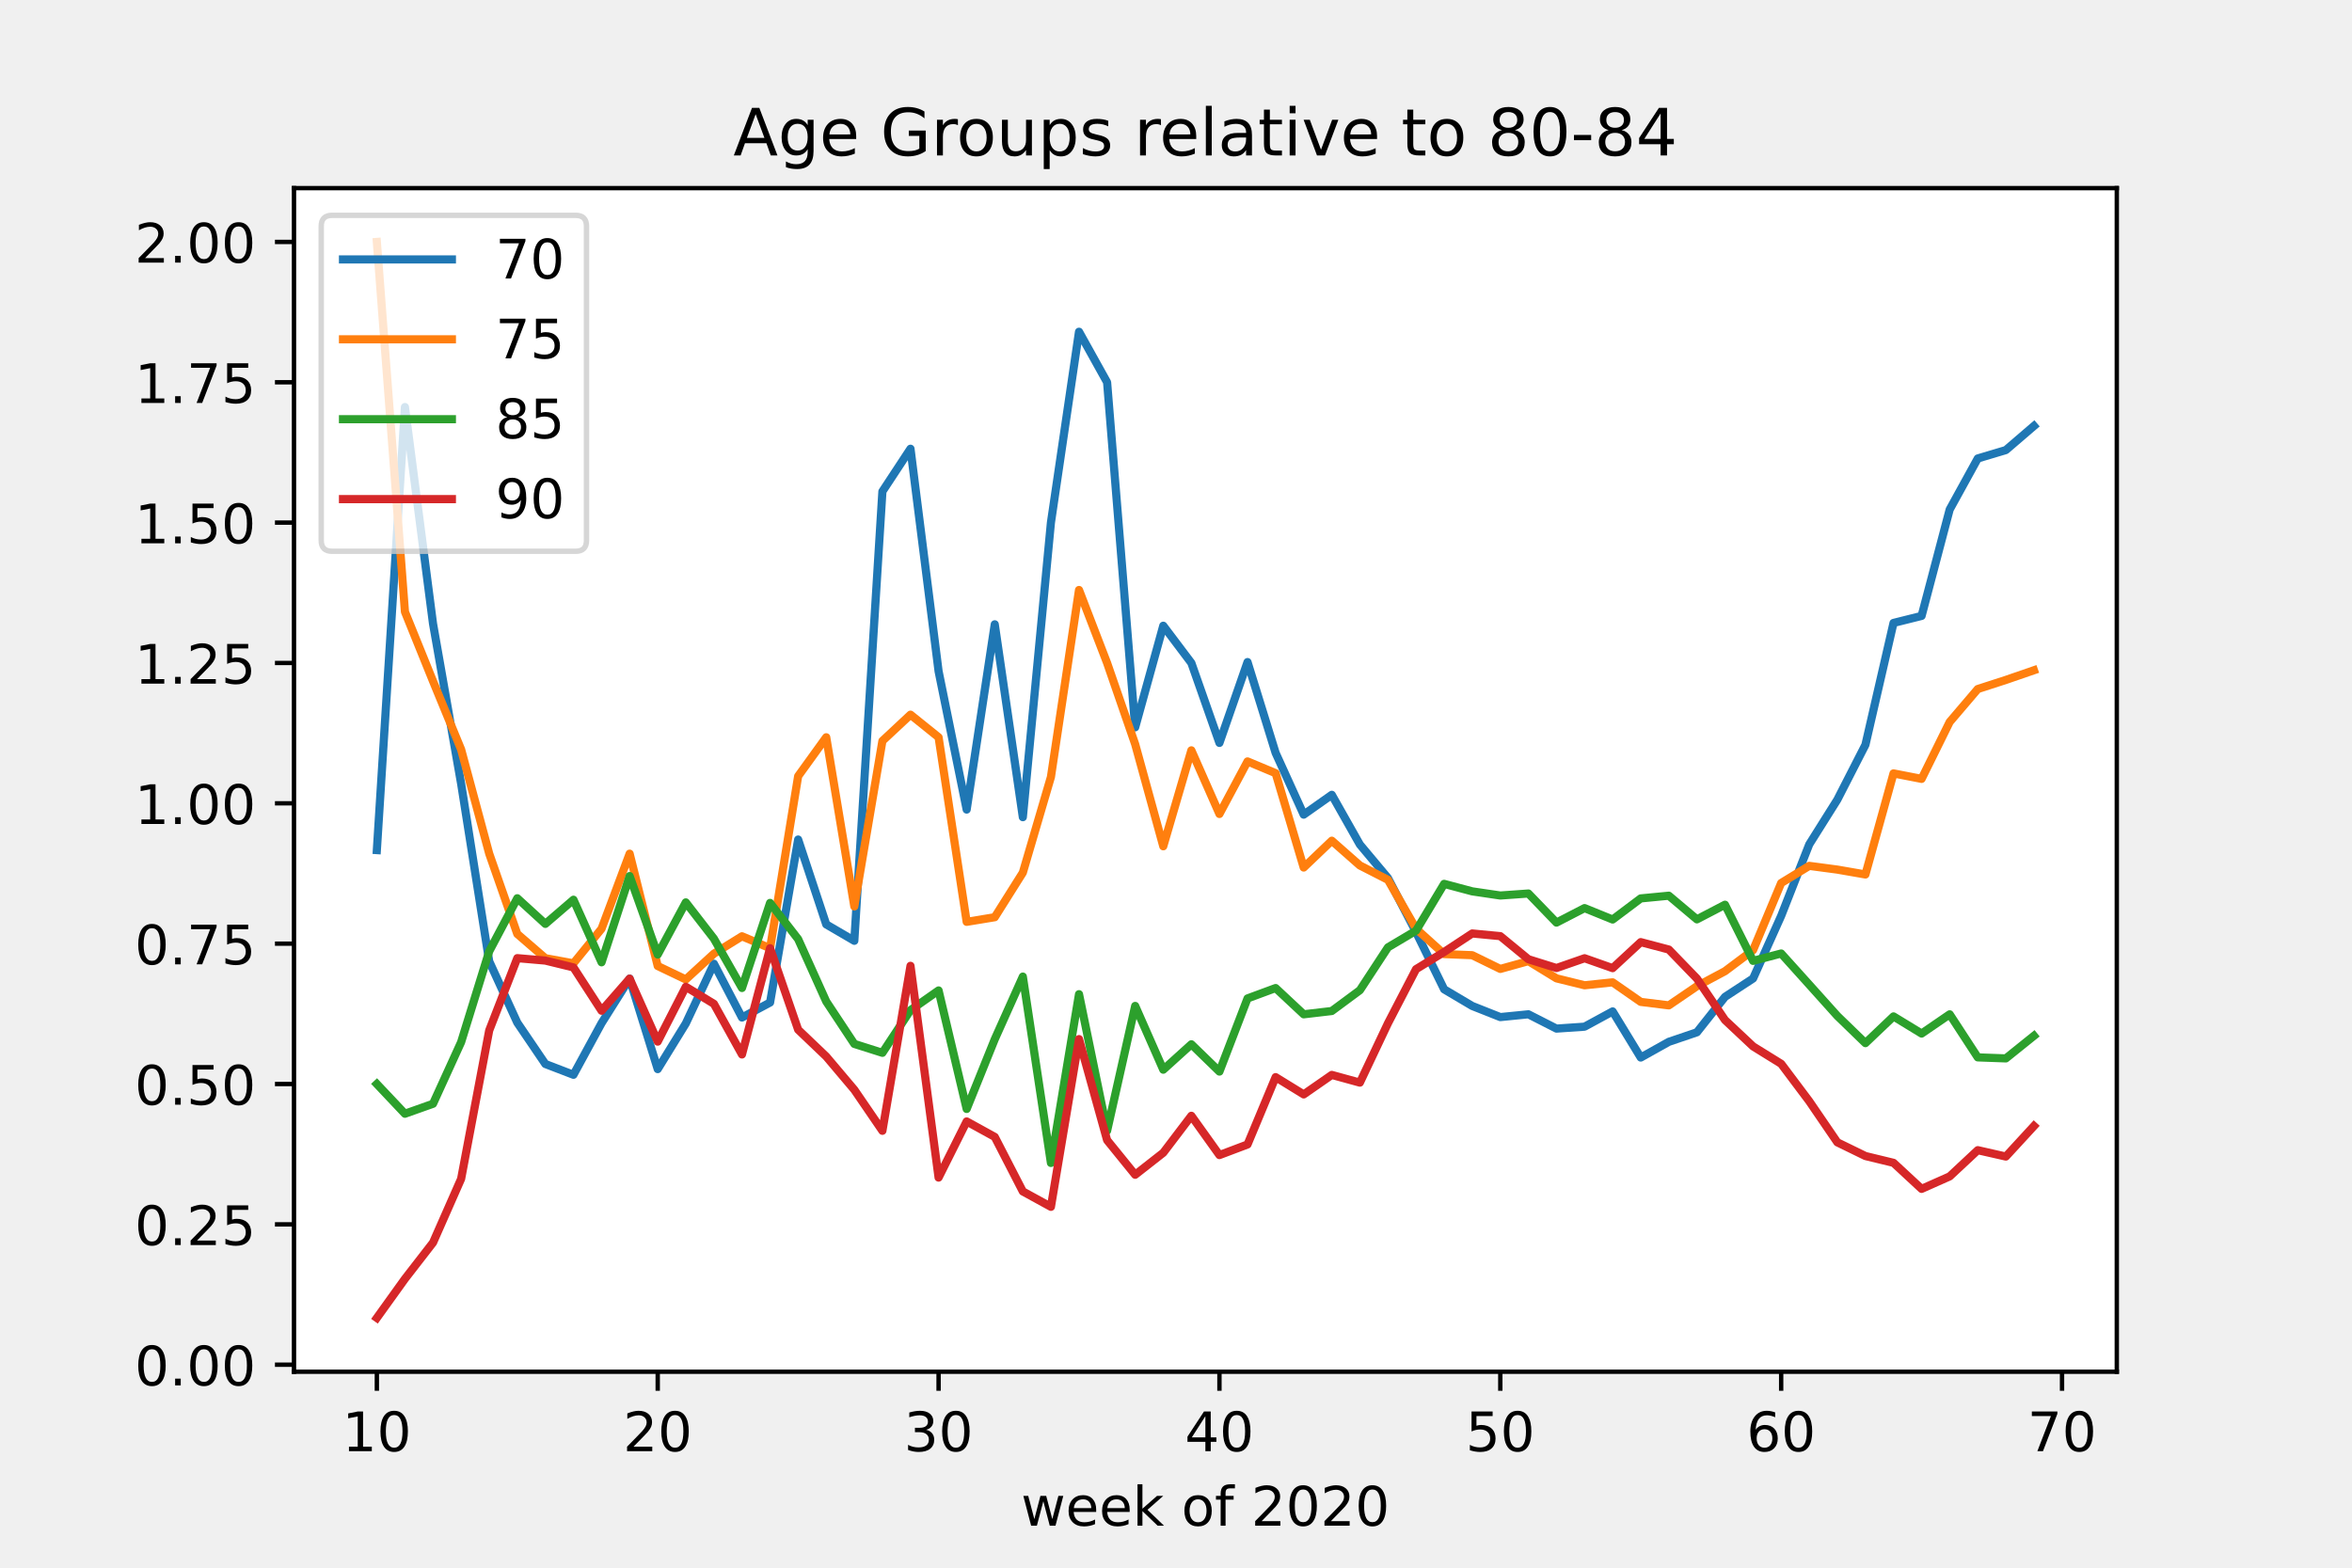
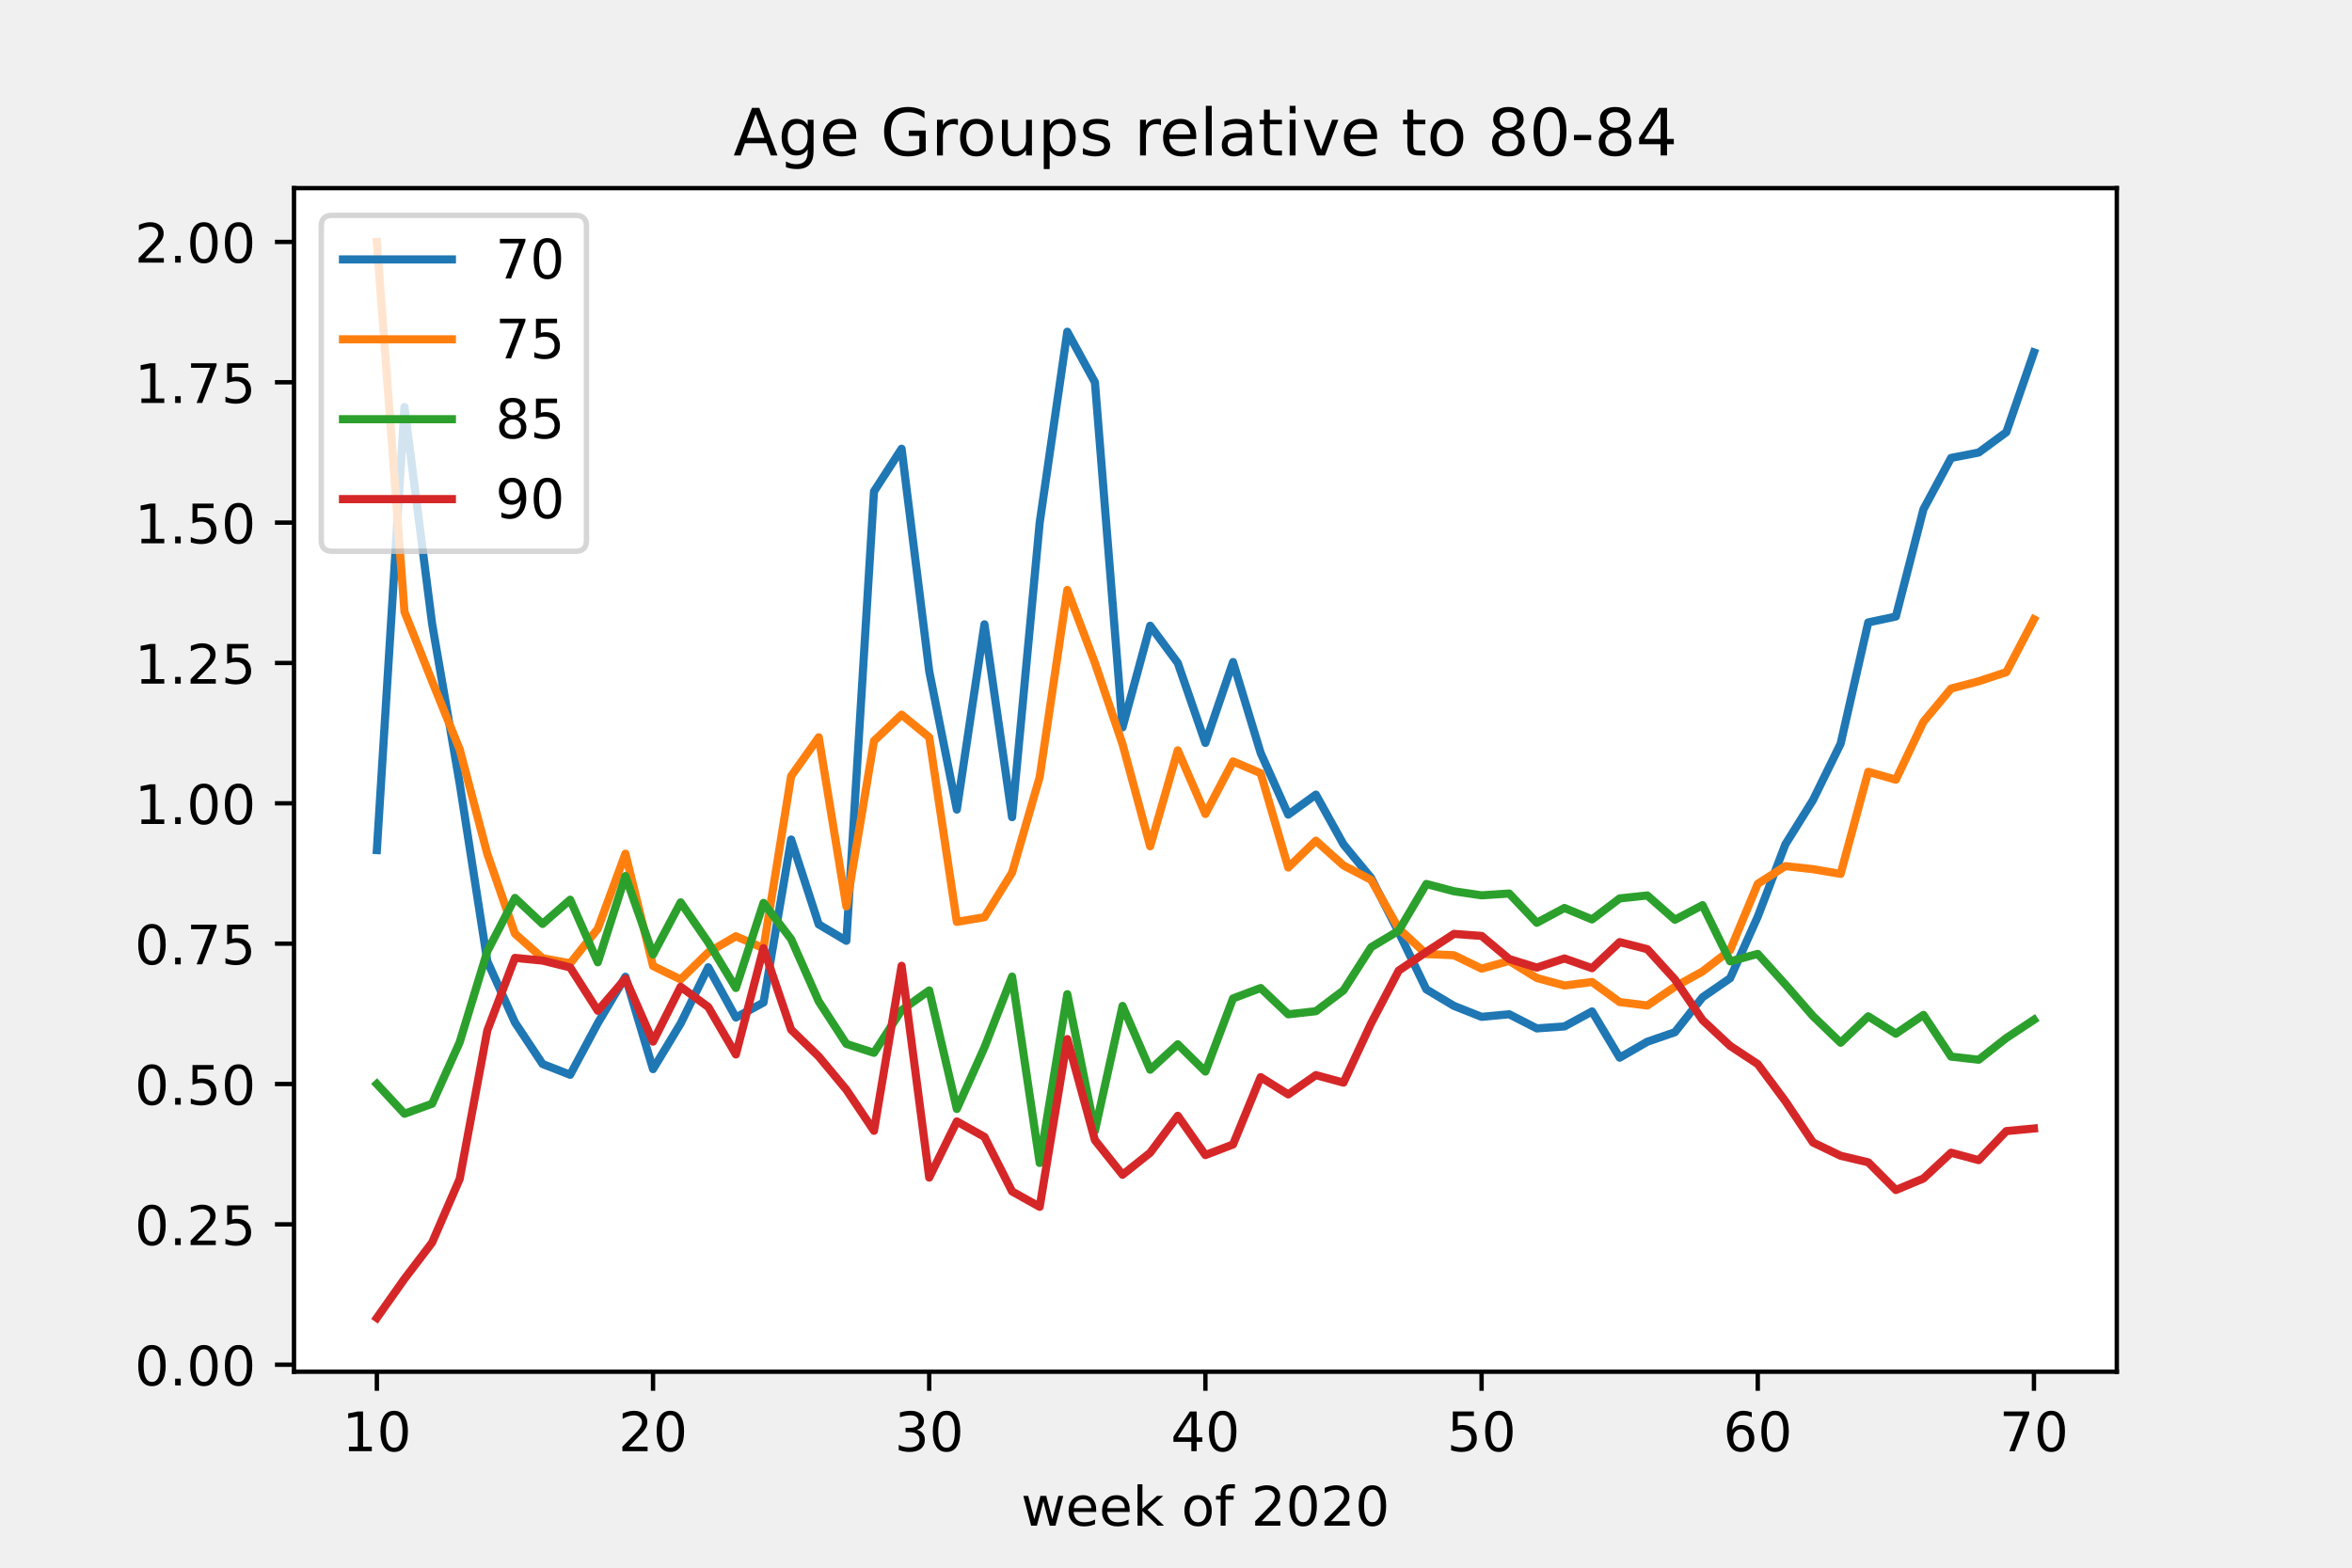
<svg xmlns="http://www.w3.org/2000/svg" xmlns:xlink="http://www.w3.org/1999/xlink" height="288pt" version="1.1" viewBox="0 0 432 288" width="432pt">
  <defs>
    <style type="text/css">*{stroke-linecap:butt;stroke-linejoin:round;}</style>
  </defs>
  <g id="figure_1">
    <g id="patch_1">
      <path d="M 0 288  L 432 288  L 432 0  L 0 0  z " style="fill:none;" />
    </g>
    <g id="axes_1">
      <g id="patch_2">
        <path d="M 54 252  L 388.8 252  L 388.8 34.56  L 54 34.56  z " style="fill:#ffffff;" />
      </g>
      <g id="matplotlib.axis_1">
        <g id="xtick_1">
          <g id="line2d_1">
            <defs>
-               <path d="M 0 0  L 0 3.5  " id="mbcc80d8d47" style="stroke:#000000;stroke-width:0.8;" />
+               <path d="M 0 0  L 0 3.5  " id="mf7855bc37a" style="stroke:#000000;stroke-width:0.8;" />
            </defs>
            <g>
-               <use style="stroke:#000000;stroke-width:0.8;" x="69.218" xlink:href="#mbcc80d8d47" y="252" />
+               <use style="stroke:#000000;stroke-width:0.8;" x="69.218" xlink:href="#mf7855bc37a" y="252" />
            </g>
          </g>
          <g id="text_1">
            <g transform="translate(62.85568 266.5984)scale(0.1 -0.1)">
              <defs>
                <path d="M 12.406 8.297  L 28.516 8.297  L 28.516 63.922  L 10.984 60.406  L 10.984 69.391  L 28.422 72.906  L 38.281 72.906  L 38.281 8.297  L 54.391 8.297  L 54.391 0  L 12.406 0  z " id="DejaVuSans-49" />
                <path d="M 31.781 66.406  Q 24.172 66.406 20.328 58.906  Q 16.5 51.422 16.5 36.375  Q 16.5 21.391 20.328 13.891  Q 24.172 6.391 31.781 6.391  Q 39.453 6.391 43.281 13.891  Q 47.125 21.391 47.125 36.375  Q 47.125 51.422 43.281 58.906  Q 39.453 66.406 31.781 66.406  z M 31.781 74.219  Q 44.047 74.219 50.516 64.516  Q 56.984 54.828 56.984 36.375  Q 56.984 17.969 50.516 8.266  Q 44.047 -1.422 31.781 -1.422  Q 19.531 -1.422 13.062 8.266  Q 6.594 17.969 6.594 36.375  Q 6.594 54.828 13.062 64.516  Q 19.531 74.219 31.781 74.219  z " id="DejaVuSans-48" />
              </defs>
              <use xlink:href="#DejaVuSans-49" />
              <use x="63.623" xlink:href="#DejaVuSans-48" />
            </g>
          </g>
        </g>
        <g id="xtick_2">
          <g id="line2d_2">
            <g>
-               <use style="stroke:#000000;stroke-width:0.8;" x="120.805" xlink:href="#mbcc80d8d47" y="252" />
+               <use style="stroke:#000000;stroke-width:0.8;" x="119.945" xlink:href="#mf7855bc37a" y="252" />
            </g>
          </g>
          <g id="text_2">
-             <g transform="translate(114.4427 266.5984)scale(0.1 -0.1)">
+             <g transform="translate(113.583 266.5984)scale(0.1 -0.1)">
              <defs>
                <path d="M 19.188 8.297  L 53.609 8.297  L 53.609 0  L 7.328 0  L 7.328 8.297  Q 12.938 14.109 22.625 23.891  Q 32.328 33.688 34.812 36.531  Q 39.547 41.844 41.422 45.531  Q 43.312 49.219 43.312 52.781  Q 43.312 58.594 39.234 62.25  Q 35.156 65.922 28.609 65.922  Q 23.969 65.922 18.812 64.312  Q 13.672 62.703 7.812 59.422  L 7.812 69.391  Q 13.766 71.781 18.938 73  Q 24.125 74.219 28.422 74.219  Q 39.75 74.219 46.484 68.547  Q 53.219 62.891 53.219 53.422  Q 53.219 48.922 51.531 44.891  Q 49.859 40.875 45.406 35.406  Q 44.188 33.984 37.641 27.219  Q 31.109 20.453 19.188 8.297  z " id="DejaVuSans-50" />
              </defs>
              <use xlink:href="#DejaVuSans-50" />
              <use x="63.623" xlink:href="#DejaVuSans-48" />
            </g>
          </g>
        </g>
        <g id="xtick_3">
          <g id="line2d_3">
            <g>
-               <use style="stroke:#000000;stroke-width:0.8;" x="172.392" xlink:href="#mbcc80d8d47" y="252" />
+               <use style="stroke:#000000;stroke-width:0.8;" x="170.673" xlink:href="#mf7855bc37a" y="252" />
            </g>
          </g>
          <g id="text_3">
-             <g transform="translate(166.0298 266.5984)scale(0.1 -0.1)">
+             <g transform="translate(164.3102 266.5984)scale(0.1 -0.1)">
              <defs>
                <path d="M 40.578 39.312  Q 47.656 37.797 51.625 33  Q 55.609 28.219 55.609 21.188  Q 55.609 10.406 48.188 4.484  Q 40.766 -1.422 27.094 -1.422  Q 22.516 -1.422 17.656 -0.516  Q 12.797 0.391 7.625 2.203  L 7.625 11.719  Q 11.719 9.328 16.594 8.109  Q 21.484 6.891 26.812 6.891  Q 36.078 6.891 40.938 10.547  Q 45.797 14.203 45.797 21.188  Q 45.797 27.641 41.281 31.266  Q 36.766 34.906 28.719 34.906  L 20.219 34.906  L 20.219 43.016  L 29.109 43.016  Q 36.375 43.016 40.234 45.922  Q 44.094 48.828 44.094 54.297  Q 44.094 59.906 40.109 62.906  Q 36.141 65.922 28.719 65.922  Q 24.656 65.922 20.016 65.031  Q 15.375 64.156 9.812 62.312  L 9.812 71.094  Q 15.438 72.656 20.344 73.438  Q 25.25 74.219 29.594 74.219  Q 40.828 74.219 47.359 69.109  Q 53.906 64.016 53.906 55.328  Q 53.906 49.266 50.438 45.094  Q 46.969 40.922 40.578 39.312  z " id="DejaVuSans-51" />
              </defs>
              <use xlink:href="#DejaVuSans-51" />
              <use x="63.623" xlink:href="#DejaVuSans-48" />
            </g>
          </g>
        </g>
        <g id="xtick_4">
          <g id="line2d_4">
            <g>
-               <use style="stroke:#000000;stroke-width:0.8;" x="223.979" xlink:href="#mbcc80d8d47" y="252" />
+               <use style="stroke:#000000;stroke-width:0.8;" x="221.4" xlink:href="#mf7855bc37a" y="252" />
            </g>
          </g>
          <g id="text_4">
-             <g transform="translate(217.6169 266.5984)scale(0.1 -0.1)">
+             <g transform="translate(215.0375 266.5984)scale(0.1 -0.1)">
              <defs>
                <path d="M 37.797 64.312  L 12.891 25.391  L 37.797 25.391  z M 35.203 72.906  L 47.609 72.906  L 47.609 25.391  L 58.016 25.391  L 58.016 17.188  L 47.609 17.188  L 47.609 0  L 37.797 0  L 37.797 17.188  L 4.891 17.188  L 4.891 26.703  z " id="DejaVuSans-52" />
              </defs>
              <use xlink:href="#DejaVuSans-52" />
              <use x="63.623" xlink:href="#DejaVuSans-48" />
            </g>
          </g>
        </g>
        <g id="xtick_5">
          <g id="line2d_5">
            <g>
-               <use style="stroke:#000000;stroke-width:0.8;" x="275.566" xlink:href="#mbcc80d8d47" y="252" />
+               <use style="stroke:#000000;stroke-width:0.8;" x="272.127" xlink:href="#mf7855bc37a" y="252" />
            </g>
          </g>
          <g id="text_5">
-             <g transform="translate(269.2039 266.5984)scale(0.1 -0.1)">
+             <g transform="translate(265.7648 266.5984)scale(0.1 -0.1)">
              <defs>
                <path d="M 10.797 72.906  L 49.516 72.906  L 49.516 64.594  L 19.828 64.594  L 19.828 46.734  Q 21.969 47.469 24.109 47.828  Q 26.266 48.188 28.422 48.188  Q 40.625 48.188 47.75 41.5  Q 54.891 34.812 54.891 23.391  Q 54.891 11.625 47.562 5.094  Q 40.234 -1.422 26.906 -1.422  Q 22.312 -1.422 17.547 -0.641  Q 12.797 0.141 7.719 1.703  L 7.719 11.625  Q 12.109 9.234 16.797 8.062  Q 21.484 6.891 26.703 6.891  Q 35.156 6.891 40.078 11.328  Q 45.016 15.766 45.016 23.391  Q 45.016 31 40.078 35.438  Q 35.156 39.891 26.703 39.891  Q 22.75 39.891 18.812 39.016  Q 14.891 38.141 10.797 36.281  z " id="DejaVuSans-53" />
              </defs>
              <use xlink:href="#DejaVuSans-53" />
              <use x="63.623" xlink:href="#DejaVuSans-48" />
            </g>
          </g>
        </g>
        <g id="xtick_6">
          <g id="line2d_6">
            <g>
-               <use style="stroke:#000000;stroke-width:0.8;" x="327.153" xlink:href="#mbcc80d8d47" y="252" />
+               <use style="stroke:#000000;stroke-width:0.8;" x="322.855" xlink:href="#mf7855bc37a" y="252" />
            </g>
          </g>
          <g id="text_6">
-             <g transform="translate(320.791 266.5984)scale(0.1 -0.1)">
+             <g transform="translate(316.492 266.5984)scale(0.1 -0.1)">
              <defs>
                <path d="M 33.016 40.375  Q 26.375 40.375 22.484 35.828  Q 18.609 31.297 18.609 23.391  Q 18.609 15.531 22.484 10.953  Q 26.375 6.391 33.016 6.391  Q 39.656 6.391 43.531 10.953  Q 47.406 15.531 47.406 23.391  Q 47.406 31.297 43.531 35.828  Q 39.656 40.375 33.016 40.375  z M 52.594 71.297  L 52.594 62.312  Q 48.875 64.062 45.094 64.984  Q 41.312 65.922 37.594 65.922  Q 27.828 65.922 22.672 59.328  Q 17.531 52.734 16.797 39.406  Q 19.672 43.656 24.016 45.922  Q 28.375 48.188 33.594 48.188  Q 44.578 48.188 50.953 41.516  Q 57.328 34.859 57.328 23.391  Q 57.328 12.156 50.688 5.359  Q 44.047 -1.422 33.016 -1.422  Q 20.359 -1.422 13.672 8.266  Q 6.984 17.969 6.984 36.375  Q 6.984 53.656 15.188 63.938  Q 23.391 74.219 37.203 74.219  Q 40.922 74.219 44.703 73.484  Q 48.484 72.75 52.594 71.297  z " id="DejaVuSans-54" />
              </defs>
              <use xlink:href="#DejaVuSans-54" />
              <use x="63.623" xlink:href="#DejaVuSans-48" />
            </g>
          </g>
        </g>
        <g id="xtick_7">
          <g id="line2d_7">
            <g>
-               <use style="stroke:#000000;stroke-width:0.8;" x="378.741" xlink:href="#mbcc80d8d47" y="252" />
+               <use style="stroke:#000000;stroke-width:0.8;" x="373.582" xlink:href="#mf7855bc37a" y="252" />
            </g>
          </g>
          <g id="text_7">
-             <g transform="translate(372.378 266.5984)scale(0.1 -0.1)">
+             <g transform="translate(367.2193 266.5984)scale(0.1 -0.1)">
              <defs>
                <path d="M 8.203 72.906  L 55.078 72.906  L 55.078 68.703  L 28.609 0  L 18.312 0  L 43.219 64.594  L 8.203 64.594  z " id="DejaVuSans-55" />
              </defs>
              <use xlink:href="#DejaVuSans-55" />
              <use x="63.623" xlink:href="#DejaVuSans-48" />
            </g>
          </g>
        </g>
        <g id="text_8">
          <g transform="translate(187.5398 280.2766)scale(0.1 -0.1)">
            <defs>
              <path d="M 4.203 54.688  L 13.188 54.688  L 24.422 12.016  L 35.594 54.688  L 46.188 54.688  L 57.422 12.016  L 68.609 54.688  L 77.594 54.688  L 63.281 0  L 52.688 0  L 40.922 44.828  L 29.109 0  L 18.5 0  z " id="DejaVuSans-119" />
              <path d="M 56.203 29.594  L 56.203 25.203  L 14.891 25.203  Q 15.484 15.922 20.484 11.062  Q 25.484 6.203 34.422 6.203  Q 39.594 6.203 44.453 7.469  Q 49.312 8.734 54.109 11.281  L 54.109 2.781  Q 49.266 0.734 44.188 -0.344  Q 39.109 -1.422 33.891 -1.422  Q 20.797 -1.422 13.156 6.188  Q 5.516 13.812 5.516 26.812  Q 5.516 40.234 12.766 48.109  Q 20.016 56 32.328 56  Q 43.359 56 49.781 48.891  Q 56.203 41.797 56.203 29.594  z M 47.219 32.234  Q 47.125 39.594 43.094 43.984  Q 39.062 48.391 32.422 48.391  Q 24.906 48.391 20.391 44.141  Q 15.875 39.891 15.188 32.172  z " id="DejaVuSans-101" />
              <path d="M 9.078 75.984  L 18.109 75.984  L 18.109 31.109  L 44.922 54.688  L 56.391 54.688  L 27.391 29.109  L 57.625 0  L 45.906 0  L 18.109 26.703  L 18.109 0  L 9.078 0  z " id="DejaVuSans-107" />
              <path id="DejaVuSans-32" />
              <path d="M 30.609 48.391  Q 23.391 48.391 19.188 42.75  Q 14.984 37.109 14.984 27.297  Q 14.984 17.484 19.156 11.844  Q 23.344 6.203 30.609 6.203  Q 37.797 6.203 41.984 11.859  Q 46.188 17.531 46.188 27.297  Q 46.188 37.016 41.984 42.703  Q 37.797 48.391 30.609 48.391  z M 30.609 56  Q 42.328 56 49.016 48.375  Q 55.719 40.766 55.719 27.297  Q 55.719 13.875 49.016 6.219  Q 42.328 -1.422 30.609 -1.422  Q 18.844 -1.422 12.172 6.219  Q 5.516 13.875 5.516 27.297  Q 5.516 40.766 12.172 48.375  Q 18.844 56 30.609 56  z " id="DejaVuSans-111" />
              <path d="M 37.109 75.984  L 37.109 68.5  L 28.516 68.5  Q 23.688 68.5 21.797 66.547  Q 19.922 64.594 19.922 59.516  L 19.922 54.688  L 34.719 54.688  L 34.719 47.703  L 19.922 47.703  L 19.922 0  L 10.891 0  L 10.891 47.703  L 2.297 47.703  L 2.297 54.688  L 10.891 54.688  L 10.891 58.5  Q 10.891 67.625 15.141 71.797  Q 19.391 75.984 28.609 75.984  z " id="DejaVuSans-102" />
            </defs>
            <use xlink:href="#DejaVuSans-119" />
            <use x="81.787" xlink:href="#DejaVuSans-101" />
            <use x="143.311" xlink:href="#DejaVuSans-101" />
            <use x="204.834" xlink:href="#DejaVuSans-107" />
            <use x="262.744" xlink:href="#DejaVuSans-32" />
            <use x="294.531" xlink:href="#DejaVuSans-111" />
            <use x="355.713" xlink:href="#DejaVuSans-102" />
            <use x="390.918" xlink:href="#DejaVuSans-32" />
            <use x="422.705" xlink:href="#DejaVuSans-50" />
            <use x="486.328" xlink:href="#DejaVuSans-48" />
            <use x="549.951" xlink:href="#DejaVuSans-50" />
            <use x="613.574" xlink:href="#DejaVuSans-48" />
          </g>
        </g>
      </g>
      <g id="matplotlib.axis_2">
        <g id="ytick_1">
          <g id="line2d_8">
            <defs>
-               <path d="M 0 0  L -3.5 0  " id="m8af80003c1" style="stroke:#000000;stroke-width:0.8;" />
+               <path d="M 0 0  L -3.5 0  " id="mc076b81597" style="stroke:#000000;stroke-width:0.8;" />
            </defs>
            <g>
-               <use style="stroke:#000000;stroke-width:0.8;" x="54" xlink:href="#m8af80003c1" y="250.711" />
+               <use style="stroke:#000000;stroke-width:0.8;" x="54" xlink:href="#mc076b81597" y="250.711" />
            </g>
          </g>
          <g id="text_9">
            <g transform="translate(24.73438 254.51)scale(0.1 -0.1)">
              <defs>
                <path d="M 10.688 12.406  L 21 12.406  L 21 0  L 10.688 0  z " id="DejaVuSans-46" />
              </defs>
              <use xlink:href="#DejaVuSans-48" />
              <use x="63.623" xlink:href="#DejaVuSans-46" />
              <use x="95.41" xlink:href="#DejaVuSans-48" />
              <use x="159.033" xlink:href="#DejaVuSans-48" />
            </g>
          </g>
        </g>
        <g id="ytick_2">
          <g id="line2d_9">
            <g>
-               <use style="stroke:#000000;stroke-width:0.8;" x="54" xlink:href="#m8af80003c1" y="224.927" />
+               <use style="stroke:#000000;stroke-width:0.8;" x="54" xlink:href="#mc076b81597" y="224.927" />
            </g>
          </g>
          <g id="text_10">
            <g transform="translate(24.73438 228.7267)scale(0.1 -0.1)">
              <use xlink:href="#DejaVuSans-48" />
              <use x="63.623" xlink:href="#DejaVuSans-46" />
              <use x="95.41" xlink:href="#DejaVuSans-50" />
              <use x="159.033" xlink:href="#DejaVuSans-53" />
            </g>
          </g>
        </g>
        <g id="ytick_3">
          <g id="line2d_10">
            <g>
-               <use style="stroke:#000000;stroke-width:0.8;" x="54" xlink:href="#m8af80003c1" y="199.144" />
+               <use style="stroke:#000000;stroke-width:0.8;" x="54" xlink:href="#mc076b81597" y="199.144" />
            </g>
          </g>
          <g id="text_11">
            <g transform="translate(24.73438 202.9433)scale(0.1 -0.1)">
              <use xlink:href="#DejaVuSans-48" />
              <use x="63.623" xlink:href="#DejaVuSans-46" />
              <use x="95.41" xlink:href="#DejaVuSans-53" />
              <use x="159.033" xlink:href="#DejaVuSans-48" />
            </g>
          </g>
        </g>
        <g id="ytick_4">
          <g id="line2d_11">
            <g>
-               <use style="stroke:#000000;stroke-width:0.8;" x="54" xlink:href="#m8af80003c1" y="173.361" />
+               <use style="stroke:#000000;stroke-width:0.8;" x="54" xlink:href="#mc076b81597" y="173.361" />
            </g>
          </g>
          <g id="text_12">
            <g transform="translate(24.73438 177.1599)scale(0.1 -0.1)">
              <use xlink:href="#DejaVuSans-48" />
              <use x="63.623" xlink:href="#DejaVuSans-46" />
              <use x="95.41" xlink:href="#DejaVuSans-55" />
              <use x="159.033" xlink:href="#DejaVuSans-53" />
            </g>
          </g>
        </g>
        <g id="ytick_5">
          <g id="line2d_12">
            <g>
-               <use style="stroke:#000000;stroke-width:0.8;" x="54" xlink:href="#m8af80003c1" y="147.577" />
+               <use style="stroke:#000000;stroke-width:0.8;" x="54" xlink:href="#mc076b81597" y="147.577" />
            </g>
          </g>
          <g id="text_13">
            <g transform="translate(24.73438 151.3765)scale(0.1 -0.1)">
              <use xlink:href="#DejaVuSans-49" />
              <use x="63.623" xlink:href="#DejaVuSans-46" />
              <use x="95.41" xlink:href="#DejaVuSans-48" />
              <use x="159.033" xlink:href="#DejaVuSans-48" />
            </g>
          </g>
        </g>
        <g id="ytick_6">
          <g id="line2d_13">
            <g>
-               <use style="stroke:#000000;stroke-width:0.8;" x="54" xlink:href="#m8af80003c1" y="121.794" />
+               <use style="stroke:#000000;stroke-width:0.8;" x="54" xlink:href="#mc076b81597" y="121.794" />
            </g>
          </g>
          <g id="text_14">
            <g transform="translate(24.73438 125.5931)scale(0.1 -0.1)">
              <use xlink:href="#DejaVuSans-49" />
              <use x="63.623" xlink:href="#DejaVuSans-46" />
              <use x="95.41" xlink:href="#DejaVuSans-50" />
              <use x="159.033" xlink:href="#DejaVuSans-53" />
            </g>
          </g>
        </g>
        <g id="ytick_7">
          <g id="line2d_14">
            <g>
-               <use style="stroke:#000000;stroke-width:0.8;" x="54" xlink:href="#m8af80003c1" y="96.01" />
+               <use style="stroke:#000000;stroke-width:0.8;" x="54" xlink:href="#mc076b81597" y="96.01" />
            </g>
          </g>
          <g id="text_15">
            <g transform="translate(24.73438 99.80965)scale(0.1 -0.1)">
              <use xlink:href="#DejaVuSans-49" />
              <use x="63.623" xlink:href="#DejaVuSans-46" />
              <use x="95.41" xlink:href="#DejaVuSans-53" />
              <use x="159.033" xlink:href="#DejaVuSans-48" />
            </g>
          </g>
        </g>
        <g id="ytick_8">
          <g id="line2d_15">
            <g>
-               <use style="stroke:#000000;stroke-width:0.8;" x="54" xlink:href="#m8af80003c1" y="70.227" />
+               <use style="stroke:#000000;stroke-width:0.8;" x="54" xlink:href="#mc076b81597" y="70.227" />
            </g>
          </g>
          <g id="text_16">
            <g transform="translate(24.73438 74.02625)scale(0.1 -0.1)">
              <use xlink:href="#DejaVuSans-49" />
              <use x="63.623" xlink:href="#DejaVuSans-46" />
              <use x="95.41" xlink:href="#DejaVuSans-55" />
              <use x="159.033" xlink:href="#DejaVuSans-53" />
            </g>
          </g>
        </g>
        <g id="ytick_9">
          <g id="line2d_16">
            <g>
-               <use style="stroke:#000000;stroke-width:0.8;" x="54" xlink:href="#m8af80003c1" y="44.444" />
+               <use style="stroke:#000000;stroke-width:0.8;" x="54" xlink:href="#mc076b81597" y="44.444" />
            </g>
          </g>
          <g id="text_17">
            <g transform="translate(24.73438 48.24285)scale(0.1 -0.1)">
              <use xlink:href="#DejaVuSans-50" />
              <use x="63.623" xlink:href="#DejaVuSans-46" />
              <use x="95.41" xlink:href="#DejaVuSans-48" />
              <use x="159.033" xlink:href="#DejaVuSans-48" />
            </g>
          </g>
        </g>
      </g>
      <g id="line2d_17">
-         <path clip-path="url(#p31fc2f5460)" d="M 69.218 156.172  L 74.377 74.777  L 79.536 114.592  L 84.694 143.954  L 89.853 176.602  L 95.012 187.868  L 100.17 195.467  L 105.329 197.448  L 110.488 187.964  L 115.647 179.785  L 120.805 196.408  L 125.964 188.022  L 131.123 177.044  L 136.281 186.931  L 141.44 184.173  L 146.599 154.231  L 151.757 169.822  L 156.916 172.834  L 162.075 90.281  L 167.234 82.44  L 172.392 123.311  L 177.551 148.723  L 182.71 114.694  L 187.868 150.124  L 193.027 96.01  L 198.186 60.945  L 203.345 70.227  L 208.503 133.619  L 213.662 114.953  L 218.821 121.794  L 223.979 136.481  L 229.138 121.629  L 234.297 138.311  L 239.455 149.656  L 244.614 146.015  L 249.773 155.148  L 254.932 161.309  L 260.09 171.232  L 265.249 181.747  L 270.408 184.805  L 275.566 186.849  L 280.725 186.336  L 285.884 188.964  L 291.043 188.612  L 296.201 185.807  L 301.36 194.28  L 306.519 191.393  L 311.677 189.643  L 316.836 183.134  L 321.995 179.756  L 327.153 168.256  L 332.312 155.122  L 337.471 146.912  L 342.63 136.83  L 347.788 114.439  L 352.947 113.151  L 358.106 93.601  L 363.264 84.224  L 368.423 82.684  L 373.582 78.255  " style="fill:none;stroke:#1f77b4;stroke-linecap:square;stroke-width:1.5;" />
+         <path clip-path="url(#p39f4056c13)" d="M 69.218 156.172  L 74.291 74.777  L 79.364 114.592  L 84.436 143.954  L 89.509 176.602  L 94.582 187.832  L 99.655 195.467  L 104.727 197.448  L 109.8 187.964  L 114.873 179.442  L 119.945 196.408  L 125.018 188.022  L 130.091 177.696  L 135.164 186.931  L 140.236 184.173  L 145.309 154.231  L 150.382 169.822  L 155.455 172.834  L 160.527 90.281  L 165.6 82.44  L 170.673 123.311  L 175.745 148.723  L 180.818 114.694  L 185.891 150.124  L 190.964 96.01  L 196.036 60.945  L 201.109 70.227  L 206.182 133.619  L 211.255 114.953  L 216.327 121.794  L 221.4 136.481  L 226.473 121.629  L 231.545 138.311  L 236.618 149.656  L 241.691 145.978  L 246.764 155.118  L 251.836 161.285  L 256.909 171.255  L 261.982 181.761  L 267.055 184.793  L 272.127 186.804  L 277.2 186.332  L 282.273 188.928  L 287.345 188.569  L 292.418 185.81  L 297.491 194.306  L 302.564 191.377  L 307.636 189.627  L 312.709 183.209  L 317.782 179.711  L 322.855 168.389  L 327.927 155.114  L 333 146.979  L 338.073 136.628  L 343.145 114.345  L 348.218 113.264  L 353.291 93.547  L 358.364 84.127  L 363.436 83.136  L 368.509 79.396  L 373.582 64.746  " style="fill:none;stroke:#1f77b4;stroke-linecap:square;stroke-width:1.5;" />
      </g>
      <g id="line2d_18">
-         <path clip-path="url(#p31fc2f5460)" d="M 69.218 44.444  L 74.377 112.39  L 79.536 125.147  L 84.694 137.674  L 89.853 156.815  L 95.012 171.572  L 100.17 176.031  L 105.329 176.972  L 110.488 170.623  L 115.647 156.828  L 120.805 177.465  L 125.964 179.933  L 131.123 175.202  L 136.281 172.004  L 141.44 174.192  L 146.599 142.587  L 151.757 135.444  L 156.916 166.52  L 162.075 136.118  L 167.234 131.293  L 172.392 135.444  L 177.551 169.35  L 182.71 168.503  L 187.868 160.31  L 193.027 142.743  L 198.186 108.386  L 203.345 121.794  L 208.503 136.721  L 213.662 155.47  L 218.821 137.848  L 223.979 149.535  L 229.138 139.881  L 234.297 142.041  L 239.455 159.374  L 244.614 154.446  L 249.773 158.993  L 254.932 161.634  L 260.09 170.617  L 265.249 175.275  L 270.408 175.479  L 275.566 178.002  L 280.725 176.569  L 285.884 179.733  L 291.043 181.005  L 296.201 180.466  L 301.36 184.057  L 306.519 184.697  L 311.677 181.176  L 316.836 178.419  L 321.995 174.55  L 327.153 162.222  L 332.312 159.069  L 337.471 159.754  L 342.63 160.65  L 347.788 142.083  L 352.947 143.087  L 358.106 132.635  L 363.264 126.582  L 368.423 124.911  L 373.582 123.132  " style="fill:none;stroke:#ff7f0e;stroke-linecap:square;stroke-width:1.5;" />
+         <path clip-path="url(#p39f4056c13)" d="M 69.218 44.444  L 74.291 112.39  L 79.364 125.147  L 84.436 137.674  L 89.509 156.867  L 94.582 171.525  L 99.655 176.031  L 104.727 176.972  L 109.8 170.623  L 114.873 156.828  L 119.945 177.465  L 125.018 179.933  L 130.091 174.958  L 135.164 172.004  L 140.236 174.192  L 145.309 142.587  L 150.382 135.444  L 155.455 166.52  L 160.527 136.118  L 165.6 131.293  L 170.673 135.444  L 175.745 169.35  L 180.818 168.503  L 185.891 160.31  L 190.964 142.743  L 196.036 108.386  L 201.109 121.794  L 206.182 136.721  L 211.255 155.47  L 216.327 137.848  L 221.4 149.535  L 226.473 139.881  L 231.545 142.041  L 236.618 159.374  L 241.691 154.446  L 246.764 158.993  L 251.836 161.637  L 256.909 170.593  L 261.982 175.269  L 267.055 175.484  L 272.127 177.951  L 277.2 176.531  L 282.273 179.669  L 287.345 181.049  L 292.418 180.404  L 297.491 184.092  L 302.564 184.722  L 307.636 181.267  L 312.709 178.465  L 317.782 174.55  L 322.855 162.362  L 327.927 159.114  L 333 159.679  L 338.073 160.54  L 343.145 141.79  L 348.218 143.234  L 353.291 132.581  L 358.364 126.497  L 363.436 125.157  L 368.509 123.481  L 373.582 113.783  " style="fill:none;stroke:#ff7f0e;stroke-linecap:square;stroke-width:1.5;" />
      </g>
      <g id="line2d_19">
-         <path clip-path="url(#p31fc2f5460)" d="M 69.218 199.144  L 74.377 204.604  L 79.536 202.772  L 84.694 191.455  L 89.853 174.765  L 95.012 165.017  L 100.17 169.727  L 105.329 165.29  L 110.488 176.783  L 115.647 160.94  L 120.805 175.36  L 125.964 165.777  L 131.123 172.44  L 136.281 181.503  L 141.44 165.875  L 146.599 172.529  L 151.757 183.977  L 156.916 191.777  L 162.075 193.414  L 167.234 185.574  L 172.392 181.955  L 177.551 203.728  L 182.71 190.923  L 187.868 179.409  L 193.027 213.647  L 198.186 182.643  L 203.345 207.738  L 208.503 184.798  L 213.662 196.513  L 218.821 191.847  L 223.979 196.859  L 229.138 183.421  L 234.297 181.514  L 239.455 186.337  L 244.614 185.734  L 249.773 181.915  L 254.932 174.038  L 260.09 170.972  L 265.249 162.375  L 270.408 163.751  L 275.566 164.514  L 280.725 164.147  L 285.884 169.49  L 291.043 166.827  L 296.201 168.925  L 301.36 165.046  L 306.519 164.55  L 311.677 168.893  L 316.836 166.207  L 321.995 176.525  L 327.153 175.165  L 332.312 180.891  L 337.471 186.635  L 342.63 191.634  L 347.788 186.725  L 352.947 189.874  L 358.106 186.34  L 363.264 194.25  L 368.423 194.439  L 373.582 190.292  " style="fill:none;stroke:#2ca02c;stroke-linecap:square;stroke-width:1.5;" />
+         <path clip-path="url(#p39f4056c13)" d="M 69.218 199.144  L 74.291 204.604  L 79.364 202.772  L 84.436 191.455  L 89.509 174.765  L 94.582 164.967  L 99.655 169.727  L 104.727 165.29  L 109.8 176.783  L 114.873 160.94  L 119.945 175.36  L 125.018 165.777  L 130.091 173.132  L 135.164 181.503  L 140.236 165.875  L 145.309 172.529  L 150.382 183.977  L 155.455 191.777  L 160.527 193.414  L 165.6 185.574  L 170.673 181.955  L 175.745 203.728  L 180.818 192.418  L 185.891 179.409  L 190.964 213.647  L 196.036 182.643  L 201.109 207.738  L 206.182 184.798  L 211.255 196.513  L 216.327 191.847  L 221.4 196.859  L 226.473 183.421  L 231.545 181.514  L 236.618 186.337  L 241.691 185.771  L 246.764 181.945  L 251.836 174.018  L 256.909 170.972  L 261.982 162.394  L 267.055 163.735  L 272.127 164.482  L 277.2 164.149  L 282.273 169.523  L 287.345 166.805  L 292.418 168.906  L 297.491 165.049  L 302.564 164.505  L 307.636 168.971  L 312.709 166.293  L 317.782 176.614  L 322.855 175.241  L 327.927 180.854  L 333 186.676  L 338.073 191.562  L 343.145 186.711  L 348.218 189.902  L 353.291 186.449  L 358.364 194.111  L 363.436 194.683  L 368.509 190.698  L 373.582 187.339  " style="fill:none;stroke:#2ca02c;stroke-linecap:square;stroke-width:1.5;" />
      </g>
      <g id="line2d_20">
-         <path clip-path="url(#p31fc2f5460)" d="M 69.218 242.116  L 74.377 234.937  L 79.536 228.281  L 84.694 216.574  L 89.853 189.303  L 95.012 176.022  L 100.17 176.469  L 105.329 177.726  L 110.488 185.682  L 115.647 179.785  L 120.805 191.356  L 125.964 181.281  L 131.123 184.411  L 136.281 193.716  L 141.44 174.192  L 146.599 189.163  L 151.757 194.088  L 156.916 200.196  L 162.075 207.738  L 167.234 177.432  L 172.392 216.333  L 177.551 206.02  L 182.71 208.86  L 187.868 218.879  L 193.027 221.705  L 198.186 190.893  L 203.345 209.457  L 208.503 215.816  L 213.662 211.773  L 218.821 204.982  L 223.979 212.199  L 229.138 210.249  L 234.297 197.88  L 239.455 201.054  L 244.614 197.472  L 249.773 198.889  L 254.932 187.986  L 260.09 178.044  L 265.249 174.887  L 270.408 171.488  L 275.566 171.978  L 280.725 176.22  L 285.884 177.834  L 291.043 176.039  L 296.201 177.857  L 301.36 173.079  L 306.519 174.44  L 311.677 179.773  L 316.836 187.39  L 321.995 192.233  L 327.153 195.431  L 332.312 202.307  L 337.471 209.857  L 342.63 212.374  L 347.788 213.624  L 352.947 218.409  L 358.106 216.116  L 363.264 211.299  L 368.423 212.47  L 373.582 206.864  " style="fill:none;stroke:#d62728;stroke-linecap:square;stroke-width:1.5;" />
+         <path clip-path="url(#p39f4056c13)" d="M 69.218 242.116  L 74.291 234.937  L 79.364 228.281  L 84.436 216.574  L 89.509 189.303  L 94.582 175.978  L 99.655 176.469  L 104.727 177.726  L 109.8 185.682  L 114.873 179.785  L 119.945 191.356  L 125.018 181.281  L 130.091 184.997  L 135.164 193.716  L 140.236 174.192  L 145.309 189.163  L 150.382 194.088  L 155.455 200.196  L 160.527 207.738  L 165.6 177.432  L 170.673 216.333  L 175.745 206.02  L 180.818 208.86  L 185.891 218.879  L 190.964 221.705  L 196.036 190.893  L 201.109 209.457  L 206.182 215.816  L 211.255 211.773  L 216.327 204.982  L 221.4 212.199  L 226.473 210.249  L 231.545 197.88  L 236.618 201.054  L 241.691 197.509  L 246.764 198.889  L 251.836 187.996  L 256.909 178.304  L 261.982 174.881  L 267.055 171.568  L 272.127 171.937  L 277.2 176.182  L 282.273 177.754  L 287.345 176.081  L 292.418 177.862  L 297.491 173.076  L 302.564 174.371  L 307.636 179.939  L 312.709 187.398  L 317.782 192.143  L 322.855 195.486  L 327.927 202.304  L 333 209.883  L 338.073 212.327  L 343.145 213.525  L 348.218 218.617  L 353.291 216.495  L 358.364 211.766  L 363.436 213.128  L 368.509 207.793  L 373.582 207.317  " style="fill:none;stroke:#d62728;stroke-linecap:square;stroke-width:1.5;" />
      </g>
      <g id="patch_3">
        <path d="M 54 252  L 54 34.56  " style="fill:none;stroke:#000000;stroke-linecap:square;stroke-linejoin:miter;stroke-width:0.8;" />
      </g>
      <g id="patch_4">
        <path d="M 388.8 252  L 388.8 34.56  " style="fill:none;stroke:#000000;stroke-linecap:square;stroke-linejoin:miter;stroke-width:0.8;" />
      </g>
      <g id="patch_5">
        <path d="M 54 252  L 388.8 252  " style="fill:none;stroke:#000000;stroke-linecap:square;stroke-linejoin:miter;stroke-width:0.8;" />
      </g>
      <g id="patch_6">
        <path d="M 54 34.56  L 388.8 34.56  " style="fill:none;stroke:#000000;stroke-linecap:square;stroke-linejoin:miter;stroke-width:0.8;" />
      </g>
      <g id="text_18">
        <g transform="translate(134.6906 28.56)scale(0.12 -0.12)">
          <defs>
            <path d="M 34.188 63.188  L 20.797 26.906  L 47.609 26.906  z M 28.609 72.906  L 39.797 72.906  L 67.578 0  L 57.328 0  L 50.688 18.703  L 17.828 18.703  L 11.188 0  L 0.781 0  z " id="DejaVuSans-65" />
            <path d="M 45.406 27.984  Q 45.406 37.75 41.375 43.109  Q 37.359 48.484 30.078 48.484  Q 22.859 48.484 18.828 43.109  Q 14.797 37.75 14.797 27.984  Q 14.797 18.266 18.828 12.891  Q 22.859 7.516 30.078 7.516  Q 37.359 7.516 41.375 12.891  Q 45.406 18.266 45.406 27.984  z M 54.391 6.781  Q 54.391 -7.172 48.188 -13.984  Q 42 -20.797 29.203 -20.797  Q 24.469 -20.797 20.266 -20.094  Q 16.062 -19.391 12.109 -17.922  L 12.109 -9.188  Q 16.062 -11.328 19.922 -12.344  Q 23.781 -13.375 27.781 -13.375  Q 36.625 -13.375 41.016 -8.766  Q 45.406 -4.156 45.406 5.172  L 45.406 9.625  Q 42.625 4.781 38.281 2.391  Q 33.938 0 27.875 0  Q 17.828 0 11.672 7.656  Q 5.516 15.328 5.516 27.984  Q 5.516 40.672 11.672 48.328  Q 17.828 56 27.875 56  Q 33.938 56 38.281 53.609  Q 42.625 51.219 45.406 46.391  L 45.406 54.688  L 54.391 54.688  z " id="DejaVuSans-103" />
            <path d="M 59.516 10.406  L 59.516 29.984  L 43.406 29.984  L 43.406 38.094  L 69.281 38.094  L 69.281 6.781  Q 63.578 2.734 56.688 0.656  Q 49.812 -1.422 42 -1.422  Q 24.906 -1.422 15.25 8.562  Q 5.609 18.562 5.609 36.375  Q 5.609 54.25 15.25 64.234  Q 24.906 74.219 42 74.219  Q 49.125 74.219 55.547 72.453  Q 61.969 70.703 67.391 67.281  L 67.391 56.781  Q 61.922 61.422 55.766 63.766  Q 49.609 66.109 42.828 66.109  Q 29.438 66.109 22.719 58.641  Q 16.016 51.172 16.016 36.375  Q 16.016 21.625 22.719 14.156  Q 29.438 6.688 42.828 6.688  Q 48.047 6.688 52.141 7.594  Q 56.25 8.5 59.516 10.406  z " id="DejaVuSans-71" />
            <path d="M 41.109 46.297  Q 39.594 47.172 37.812 47.578  Q 36.031 48 33.891 48  Q 26.266 48 22.188 43.047  Q 18.109 38.094 18.109 28.812  L 18.109 0  L 9.078 0  L 9.078 54.688  L 18.109 54.688  L 18.109 46.188  Q 20.953 51.172 25.484 53.578  Q 30.031 56 36.531 56  Q 37.453 56 38.578 55.875  Q 39.703 55.766 41.062 55.516  z " id="DejaVuSans-114" />
            <path d="M 8.5 21.578  L 8.5 54.688  L 17.484 54.688  L 17.484 21.922  Q 17.484 14.156 20.5 10.266  Q 23.531 6.391 29.594 6.391  Q 36.859 6.391 41.078 11.031  Q 45.312 15.672 45.312 23.688  L 45.312 54.688  L 54.297 54.688  L 54.297 0  L 45.312 0  L 45.312 8.406  Q 42.047 3.422 37.719 1  Q 33.406 -1.422 27.688 -1.422  Q 18.266 -1.422 13.375 4.438  Q 8.5 10.297 8.5 21.578  z M 31.109 56  z " id="DejaVuSans-117" />
            <path d="M 18.109 8.203  L 18.109 -20.797  L 9.078 -20.797  L 9.078 54.688  L 18.109 54.688  L 18.109 46.391  Q 20.953 51.266 25.266 53.625  Q 29.594 56 35.594 56  Q 45.562 56 51.781 48.094  Q 58.016 40.188 58.016 27.297  Q 58.016 14.406 51.781 6.484  Q 45.562 -1.422 35.594 -1.422  Q 29.594 -1.422 25.266 0.953  Q 20.953 3.328 18.109 8.203  z M 48.688 27.297  Q 48.688 37.203 44.609 42.844  Q 40.531 48.484 33.406 48.484  Q 26.266 48.484 22.188 42.844  Q 18.109 37.203 18.109 27.297  Q 18.109 17.391 22.188 11.75  Q 26.266 6.109 33.406 6.109  Q 40.531 6.109 44.609 11.75  Q 48.688 17.391 48.688 27.297  z " id="DejaVuSans-112" />
            <path d="M 44.281 53.078  L 44.281 44.578  Q 40.484 46.531 36.375 47.5  Q 32.281 48.484 27.875 48.484  Q 21.188 48.484 17.844 46.438  Q 14.5 44.391 14.5 40.281  Q 14.5 37.156 16.891 35.375  Q 19.281 33.594 26.516 31.984  L 29.594 31.297  Q 39.156 29.25 43.188 25.516  Q 47.219 21.781 47.219 15.094  Q 47.219 7.469 41.188 3.016  Q 35.156 -1.422 24.609 -1.422  Q 20.219 -1.422 15.453 -0.562  Q 10.688 0.297 5.422 2  L 5.422 11.281  Q 10.406 8.688 15.234 7.391  Q 20.062 6.109 24.812 6.109  Q 31.156 6.109 34.562 8.281  Q 37.984 10.453 37.984 14.406  Q 37.984 18.062 35.516 20.016  Q 33.062 21.969 24.703 23.781  L 21.578 24.516  Q 13.234 26.266 9.516 29.906  Q 5.812 33.547 5.812 39.891  Q 5.812 47.609 11.281 51.797  Q 16.75 56 26.812 56  Q 31.781 56 36.172 55.266  Q 40.578 54.547 44.281 53.078  z " id="DejaVuSans-115" />
            <path d="M 9.422 75.984  L 18.406 75.984  L 18.406 0  L 9.422 0  z " id="DejaVuSans-108" />
            <path d="M 34.281 27.484  Q 23.391 27.484 19.188 25  Q 14.984 22.516 14.984 16.5  Q 14.984 11.719 18.141 8.906  Q 21.297 6.109 26.703 6.109  Q 34.188 6.109 38.703 11.406  Q 43.219 16.703 43.219 25.484  L 43.219 27.484  z M 52.203 31.203  L 52.203 0  L 43.219 0  L 43.219 8.297  Q 40.141 3.328 35.547 0.953  Q 30.953 -1.422 24.312 -1.422  Q 15.922 -1.422 10.953 3.297  Q 6 8.016 6 15.922  Q 6 25.141 12.172 29.828  Q 18.359 34.516 30.609 34.516  L 43.219 34.516  L 43.219 35.406  Q 43.219 41.609 39.141 45  Q 35.062 48.391 27.688 48.391  Q 23 48.391 18.547 47.266  Q 14.109 46.141 10.016 43.891  L 10.016 52.203  Q 14.938 54.109 19.578 55.047  Q 24.219 56 28.609 56  Q 40.484 56 46.344 49.844  Q 52.203 43.703 52.203 31.203  z " id="DejaVuSans-97" />
            <path d="M 18.312 70.219  L 18.312 54.688  L 36.812 54.688  L 36.812 47.703  L 18.312 47.703  L 18.312 18.016  Q 18.312 11.328 20.141 9.422  Q 21.969 7.516 27.594 7.516  L 36.812 7.516  L 36.812 0  L 27.594 0  Q 17.188 0 13.234 3.875  Q 9.281 7.766 9.281 18.016  L 9.281 47.703  L 2.688 47.703  L 2.688 54.688  L 9.281 54.688  L 9.281 70.219  z " id="DejaVuSans-116" />
            <path d="M 9.422 54.688  L 18.406 54.688  L 18.406 0  L 9.422 0  z M 9.422 75.984  L 18.406 75.984  L 18.406 64.594  L 9.422 64.594  z " id="DejaVuSans-105" />
            <path d="M 2.984 54.688  L 12.5 54.688  L 29.594 8.797  L 46.688 54.688  L 56.203 54.688  L 35.688 0  L 23.484 0  z " id="DejaVuSans-118" />
            <path d="M 31.781 34.625  Q 24.75 34.625 20.719 30.859  Q 16.703 27.094 16.703 20.516  Q 16.703 13.922 20.719 10.156  Q 24.75 6.391 31.781 6.391  Q 38.812 6.391 42.859 10.172  Q 46.922 13.969 46.922 20.516  Q 46.922 27.094 42.891 30.859  Q 38.875 34.625 31.781 34.625  z M 21.922 38.812  Q 15.578 40.375 12.031 44.719  Q 8.5 49.078 8.5 55.328  Q 8.5 64.062 14.719 69.141  Q 20.953 74.219 31.781 74.219  Q 42.672 74.219 48.875 69.141  Q 55.078 64.062 55.078 55.328  Q 55.078 49.078 51.531 44.719  Q 48 40.375 41.703 38.812  Q 48.828 37.156 52.797 32.312  Q 56.781 27.484 56.781 20.516  Q 56.781 9.906 50.312 4.234  Q 43.844 -1.422 31.781 -1.422  Q 19.734 -1.422 13.25 4.234  Q 6.781 9.906 6.781 20.516  Q 6.781 27.484 10.781 32.312  Q 14.797 37.156 21.922 38.812  z M 18.312 54.391  Q 18.312 48.734 21.844 45.562  Q 25.391 42.391 31.781 42.391  Q 38.141 42.391 41.719 45.562  Q 45.312 48.734 45.312 54.391  Q 45.312 60.062 41.719 63.234  Q 38.141 66.406 31.781 66.406  Q 25.391 66.406 21.844 63.234  Q 18.312 60.062 18.312 54.391  z " id="DejaVuSans-56" />
            <path d="M 4.891 31.391  L 31.203 31.391  L 31.203 23.391  L 4.891 23.391  z " id="DejaVuSans-45" />
          </defs>
          <use xlink:href="#DejaVuSans-65" />
          <use x="68.408" xlink:href="#DejaVuSans-103" />
          <use x="131.885" xlink:href="#DejaVuSans-101" />
          <use x="193.408" xlink:href="#DejaVuSans-32" />
          <use x="225.195" xlink:href="#DejaVuSans-71" />
          <use x="302.686" xlink:href="#DejaVuSans-114" />
          <use x="341.549" xlink:href="#DejaVuSans-111" />
          <use x="402.73" xlink:href="#DejaVuSans-117" />
          <use x="466.109" xlink:href="#DejaVuSans-112" />
          <use x="529.586" xlink:href="#DejaVuSans-115" />
          <use x="581.686" xlink:href="#DejaVuSans-32" />
          <use x="613.473" xlink:href="#DejaVuSans-114" />
          <use x="652.336" xlink:href="#DejaVuSans-101" />
          <use x="713.859" xlink:href="#DejaVuSans-108" />
          <use x="741.643" xlink:href="#DejaVuSans-97" />
          <use x="802.922" xlink:href="#DejaVuSans-116" />
          <use x="842.131" xlink:href="#DejaVuSans-105" />
          <use x="869.914" xlink:href="#DejaVuSans-118" />
          <use x="929.094" xlink:href="#DejaVuSans-101" />
          <use x="990.617" xlink:href="#DejaVuSans-32" />
          <use x="1022.404" xlink:href="#DejaVuSans-116" />
          <use x="1061.613" xlink:href="#DejaVuSans-111" />
          <use x="1122.795" xlink:href="#DejaVuSans-32" />
          <use x="1154.582" xlink:href="#DejaVuSans-56" />
          <use x="1218.205" xlink:href="#DejaVuSans-48" />
          <use x="1281.828" xlink:href="#DejaVuSans-45" />
          <use x="1317.912" xlink:href="#DejaVuSans-56" />
          <use x="1381.535" xlink:href="#DejaVuSans-52" />
        </g>
      </g>
      <g id="legend_1">
        <g id="patch_7">
          <path d="M 61 101.272  L 105.725 101.272  Q 107.725 101.272 107.725 99.272  L 107.725 41.56  Q 107.725 39.56 105.725 39.56  L 61 39.56  Q 59 39.56 59 41.56  L 59 99.272  Q 59 101.272 61 101.272  z " style="fill:#ffffff;opacity:0.8;stroke:#cccccc;stroke-linejoin:miter;" />
        </g>
        <g id="line2d_21">
          <path d="M 63 47.658  L 83 47.658  " style="fill:none;stroke:#1f77b4;stroke-linecap:square;stroke-width:1.5;" />
        </g>
        <g id="line2d_22" />
        <g id="text_19">
          <g transform="translate(91 51.15844)scale(0.1 -0.1)">
            <use xlink:href="#DejaVuSans-55" />
            <use x="63.623" xlink:href="#DejaVuSans-48" />
          </g>
        </g>
        <g id="line2d_23">
          <path d="M 63 62.337  L 83 62.337  " style="fill:none;stroke:#ff7f0e;stroke-linecap:square;stroke-width:1.5;" />
        </g>
        <g id="line2d_24" />
        <g id="text_20">
          <g transform="translate(91 65.83656)scale(0.1 -0.1)">
            <use xlink:href="#DejaVuSans-55" />
            <use x="63.623" xlink:href="#DejaVuSans-53" />
          </g>
        </g>
        <g id="line2d_25">
          <path d="M 63 77.015  L 83 77.015  " style="fill:none;stroke:#2ca02c;stroke-linecap:square;stroke-width:1.5;" />
        </g>
        <g id="line2d_26" />
        <g id="text_21">
          <g transform="translate(91 80.51469)scale(0.1 -0.1)">
            <use xlink:href="#DejaVuSans-56" />
            <use x="63.623" xlink:href="#DejaVuSans-53" />
          </g>
        </g>
        <g id="line2d_27">
          <path d="M 63 91.693  L 83 91.693  " style="fill:none;stroke:#d62728;stroke-linecap:square;stroke-width:1.5;" />
        </g>
        <g id="line2d_28" />
        <g id="text_22">
          <g transform="translate(91 95.19281)scale(0.1 -0.1)">
            <defs>
              <path d="M 10.984 1.516  L 10.984 10.5  Q 14.703 8.734 18.5 7.812  Q 22.312 6.891 25.984 6.891  Q 35.75 6.891 40.891 13.453  Q 46.047 20.016 46.781 33.406  Q 43.953 29.203 39.594 26.953  Q 35.25 24.703 29.984 24.703  Q 19.047 24.703 12.672 31.312  Q 6.297 37.938 6.297 49.422  Q 6.297 60.641 12.938 67.422  Q 19.578 74.219 30.609 74.219  Q 43.266 74.219 49.922 64.516  Q 56.594 54.828 56.594 36.375  Q 56.594 19.141 48.406 8.859  Q 40.234 -1.422 26.422 -1.422  Q 22.703 -1.422 18.891 -0.688  Q 15.094 0.047 10.984 1.516  z M 30.609 32.422  Q 37.25 32.422 41.125 36.953  Q 45.016 41.5 45.016 49.422  Q 45.016 57.281 41.125 61.844  Q 37.25 66.406 30.609 66.406  Q 23.969 66.406 20.094 61.844  Q 16.219 57.281 16.219 49.422  Q 16.219 41.5 20.094 36.953  Q 23.969 32.422 30.609 32.422  z " id="DejaVuSans-57" />
            </defs>
            <use xlink:href="#DejaVuSans-57" />
            <use x="63.623" xlink:href="#DejaVuSans-48" />
          </g>
        </g>
      </g>
    </g>
  </g>
  <defs>
-     <clipPath id="p31fc2f5460">
+     <clipPath id="p39f4056c13">
      <rect height="217.44" width="334.8" x="54" y="34.56" />
    </clipPath>
  </defs>
</svg>
